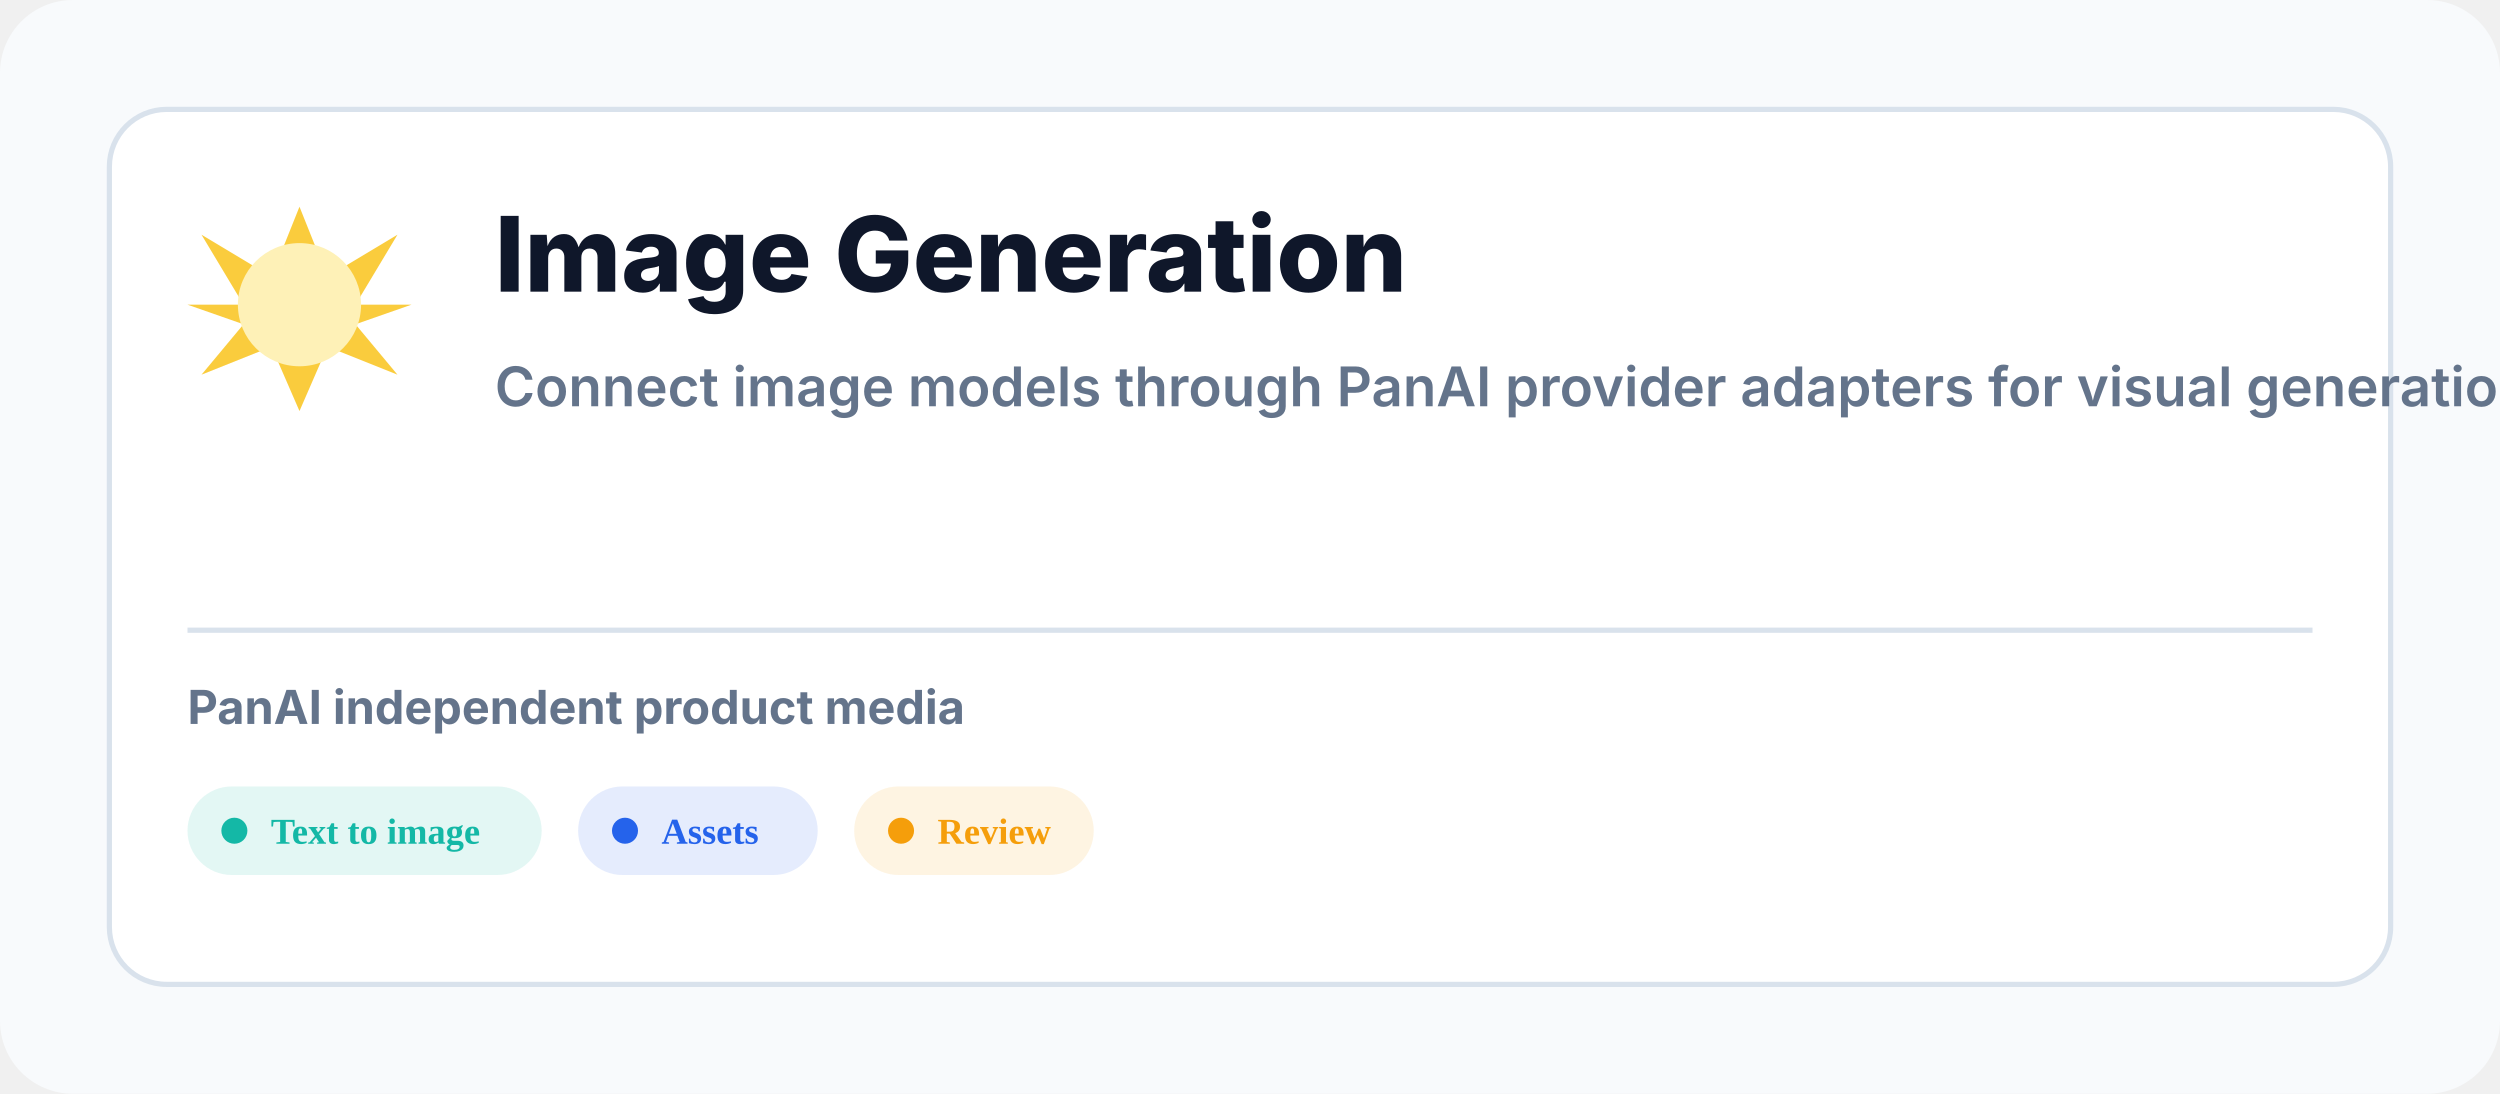
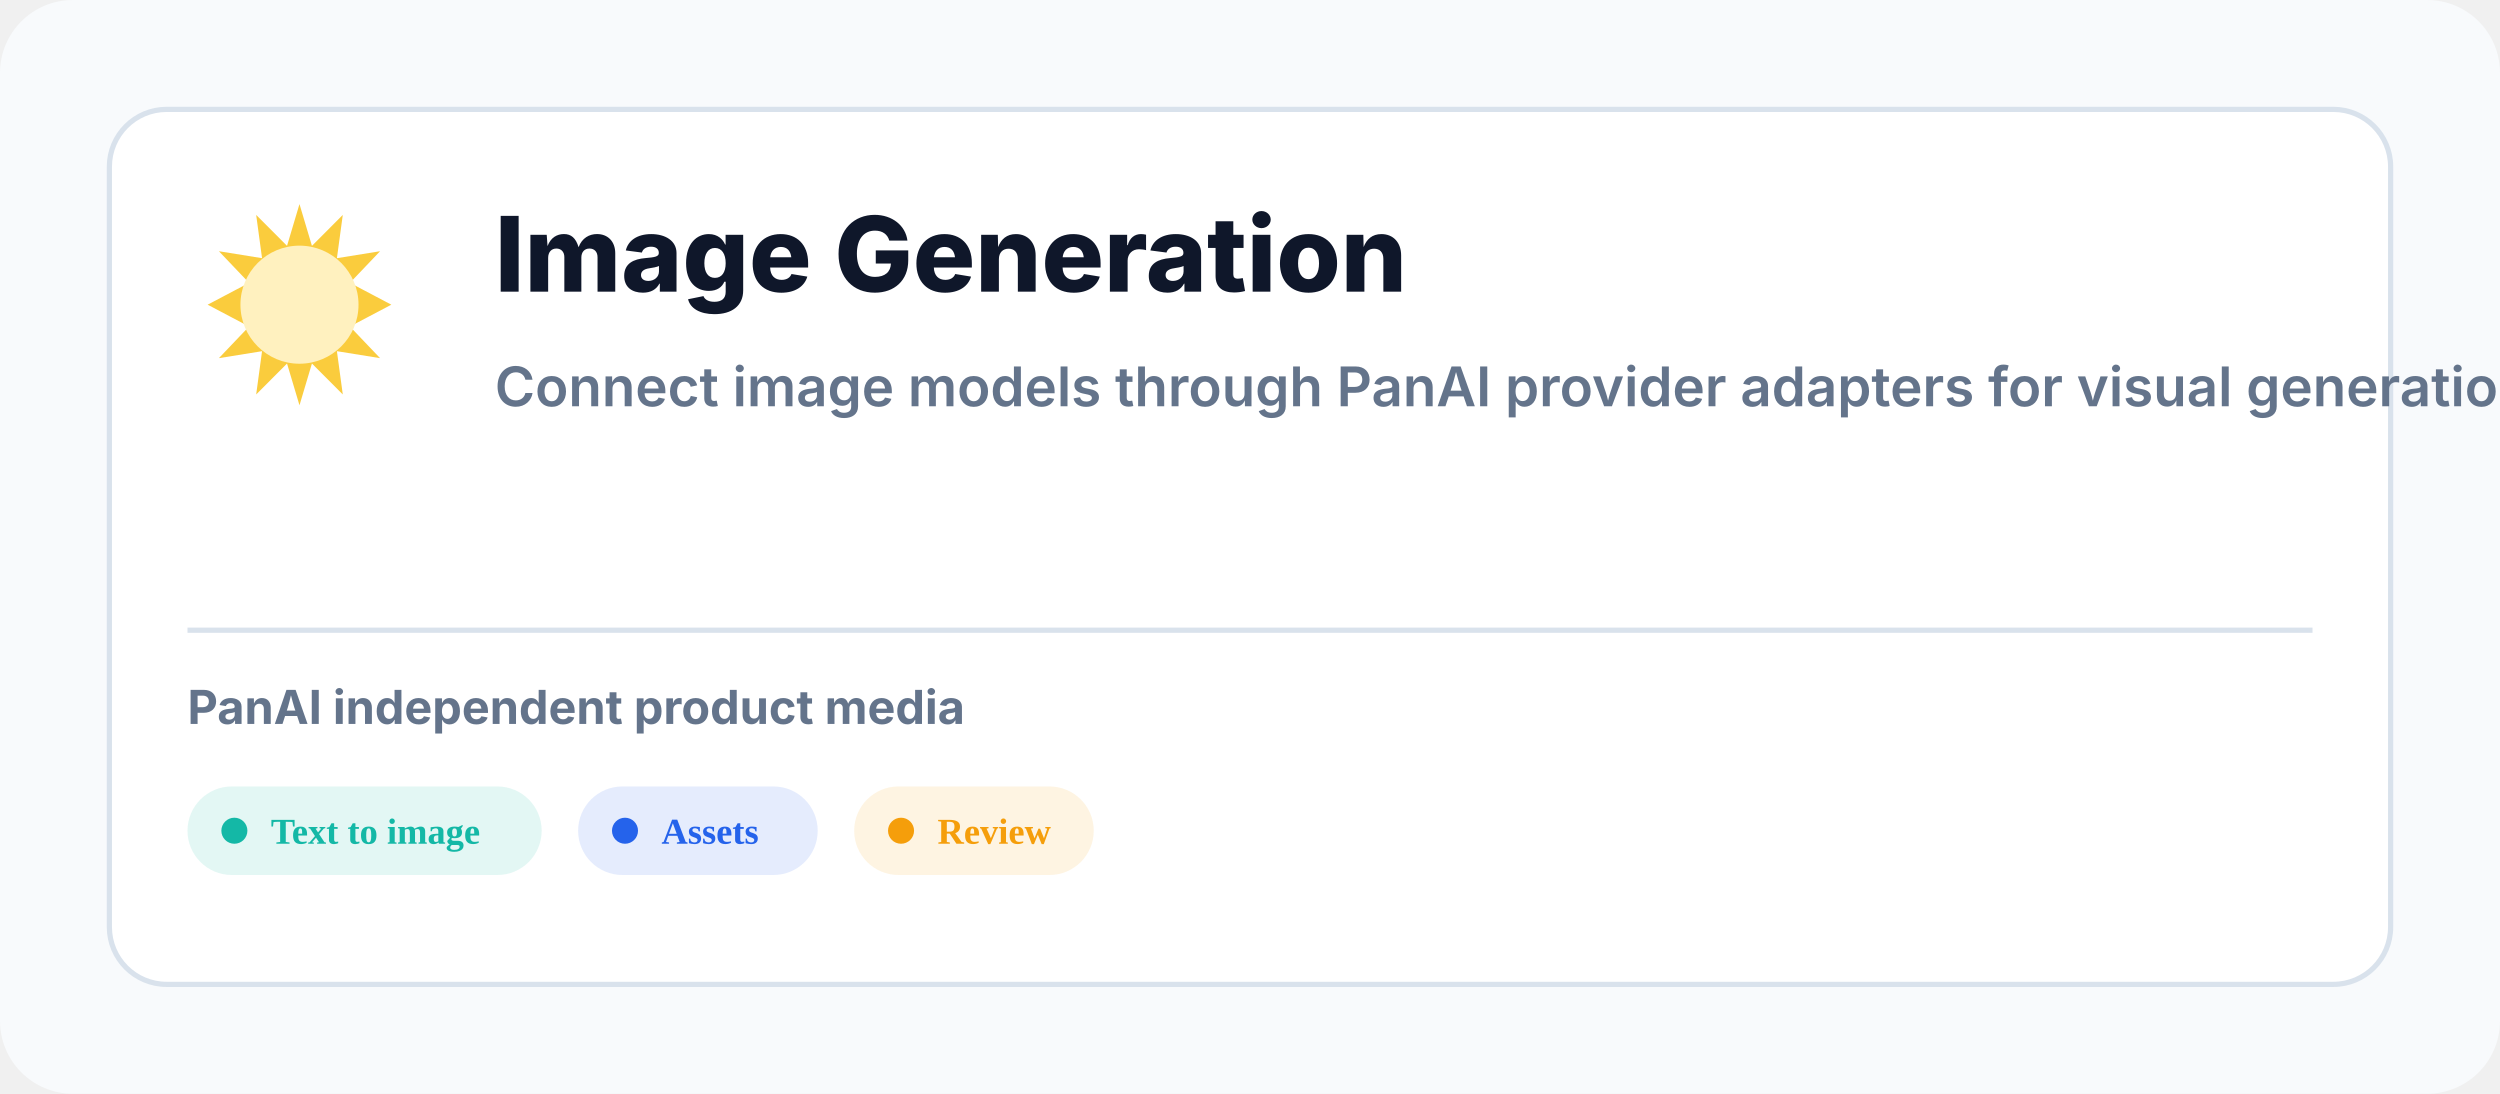
<svg xmlns="http://www.w3.org/2000/svg" width="960" height="420" viewBox="0 0 960 420" role="img" aria-label="Image Generation">
  <rect width="960" height="420" rx="28" fill="#f8fafc" />
  <rect x="42" y="42" width="876" height="336" rx="22" fill="#ffffff" stroke="#d9e2ec" stroke-width="2" />
  <g transform="translate(72 74) scale(1.075)">
-     <path d="M40 5L50 30L75 15L60 40L80 40L60 47L75 65L50 55L40 78L30 55L5 65L20 47L0 40L20 40L5 15L30 30Z" fill="#FACC3D" />
-     <circle cx="40" cy="40" r="22" fill="#FEF1B7" />
+     <path d="M40 4.06 44.45 18.98 55.47 7.93 53.37 23.39 68.79 20.9 58.02 32.2 72.81 40 58.02 47.8 68.79 59.1 53.37 56.61 55.47 72.07 44.45 61.02 40 75.94 35.55 61.02 24.53 72.07 26.63 56.61 11.21 59.1 21.98 47.8 7.19 40 21.98 32.2 11.21 20.9 26.63 23.39 24.53 7.93 35.55 18.98Z" fill="#FACC3D" />
+     <circle cx="40" cy="40" r="21.09" fill="#FFF1BF" />
  </g>
  <text x="190" y="112" font-family="Inter, ui-sans-serif, system-ui, -apple-system, BlinkMacSystemFont, Segoe UI, sans-serif" font-size="40" font-weight="800" fill="#0f172a">Image Generation</text>
  <text x="190" y="156" font-family="Inter, ui-sans-serif, system-ui, -apple-system, BlinkMacSystemFont, Segoe UI, sans-serif" font-size="21" font-weight="600" fill="#64748b">Connect image models through PanAI provider adapters for visual generation workflows.</text>
  <line x1="72" y1="242" x2="888" y2="242" stroke="#d9e2ec" stroke-width="2" />
  <text x="72" y="278" font-family="Inter, ui-sans-serif, system-ui, -apple-system, BlinkMacSystemFont, Segoe UI, sans-serif" font-size="18" font-weight="700" fill="#64748b">PanAI independent product media</text>
  <rect x="72" y="302" width="136" height="34" rx="17" fill="#14b8a6" fill-opacity="0.12" />
  <circle cx="90" cy="319" r="5" fill="#14b8a6" />
  <text x="104" y="324" font-size="14" font-weight="700" fill="#14b8a6">Text to image</text>
  <rect x="222" y="302" width="92" height="34" rx="17" fill="#2563eb" fill-opacity="0.12" />
  <circle cx="240" cy="319" r="5" fill="#2563eb" />
  <text x="254" y="324" font-size="14" font-weight="700" fill="#2563eb">Assets</text>
  <rect x="328" y="302" width="92" height="34" rx="17" fill="#f59e0b" fill-opacity="0.12" />
  <circle cx="346" cy="319" r="5" fill="#f59e0b" />
  <text x="360" y="324" font-size="14" font-weight="700" fill="#f59e0b">Review</text>
</svg>
